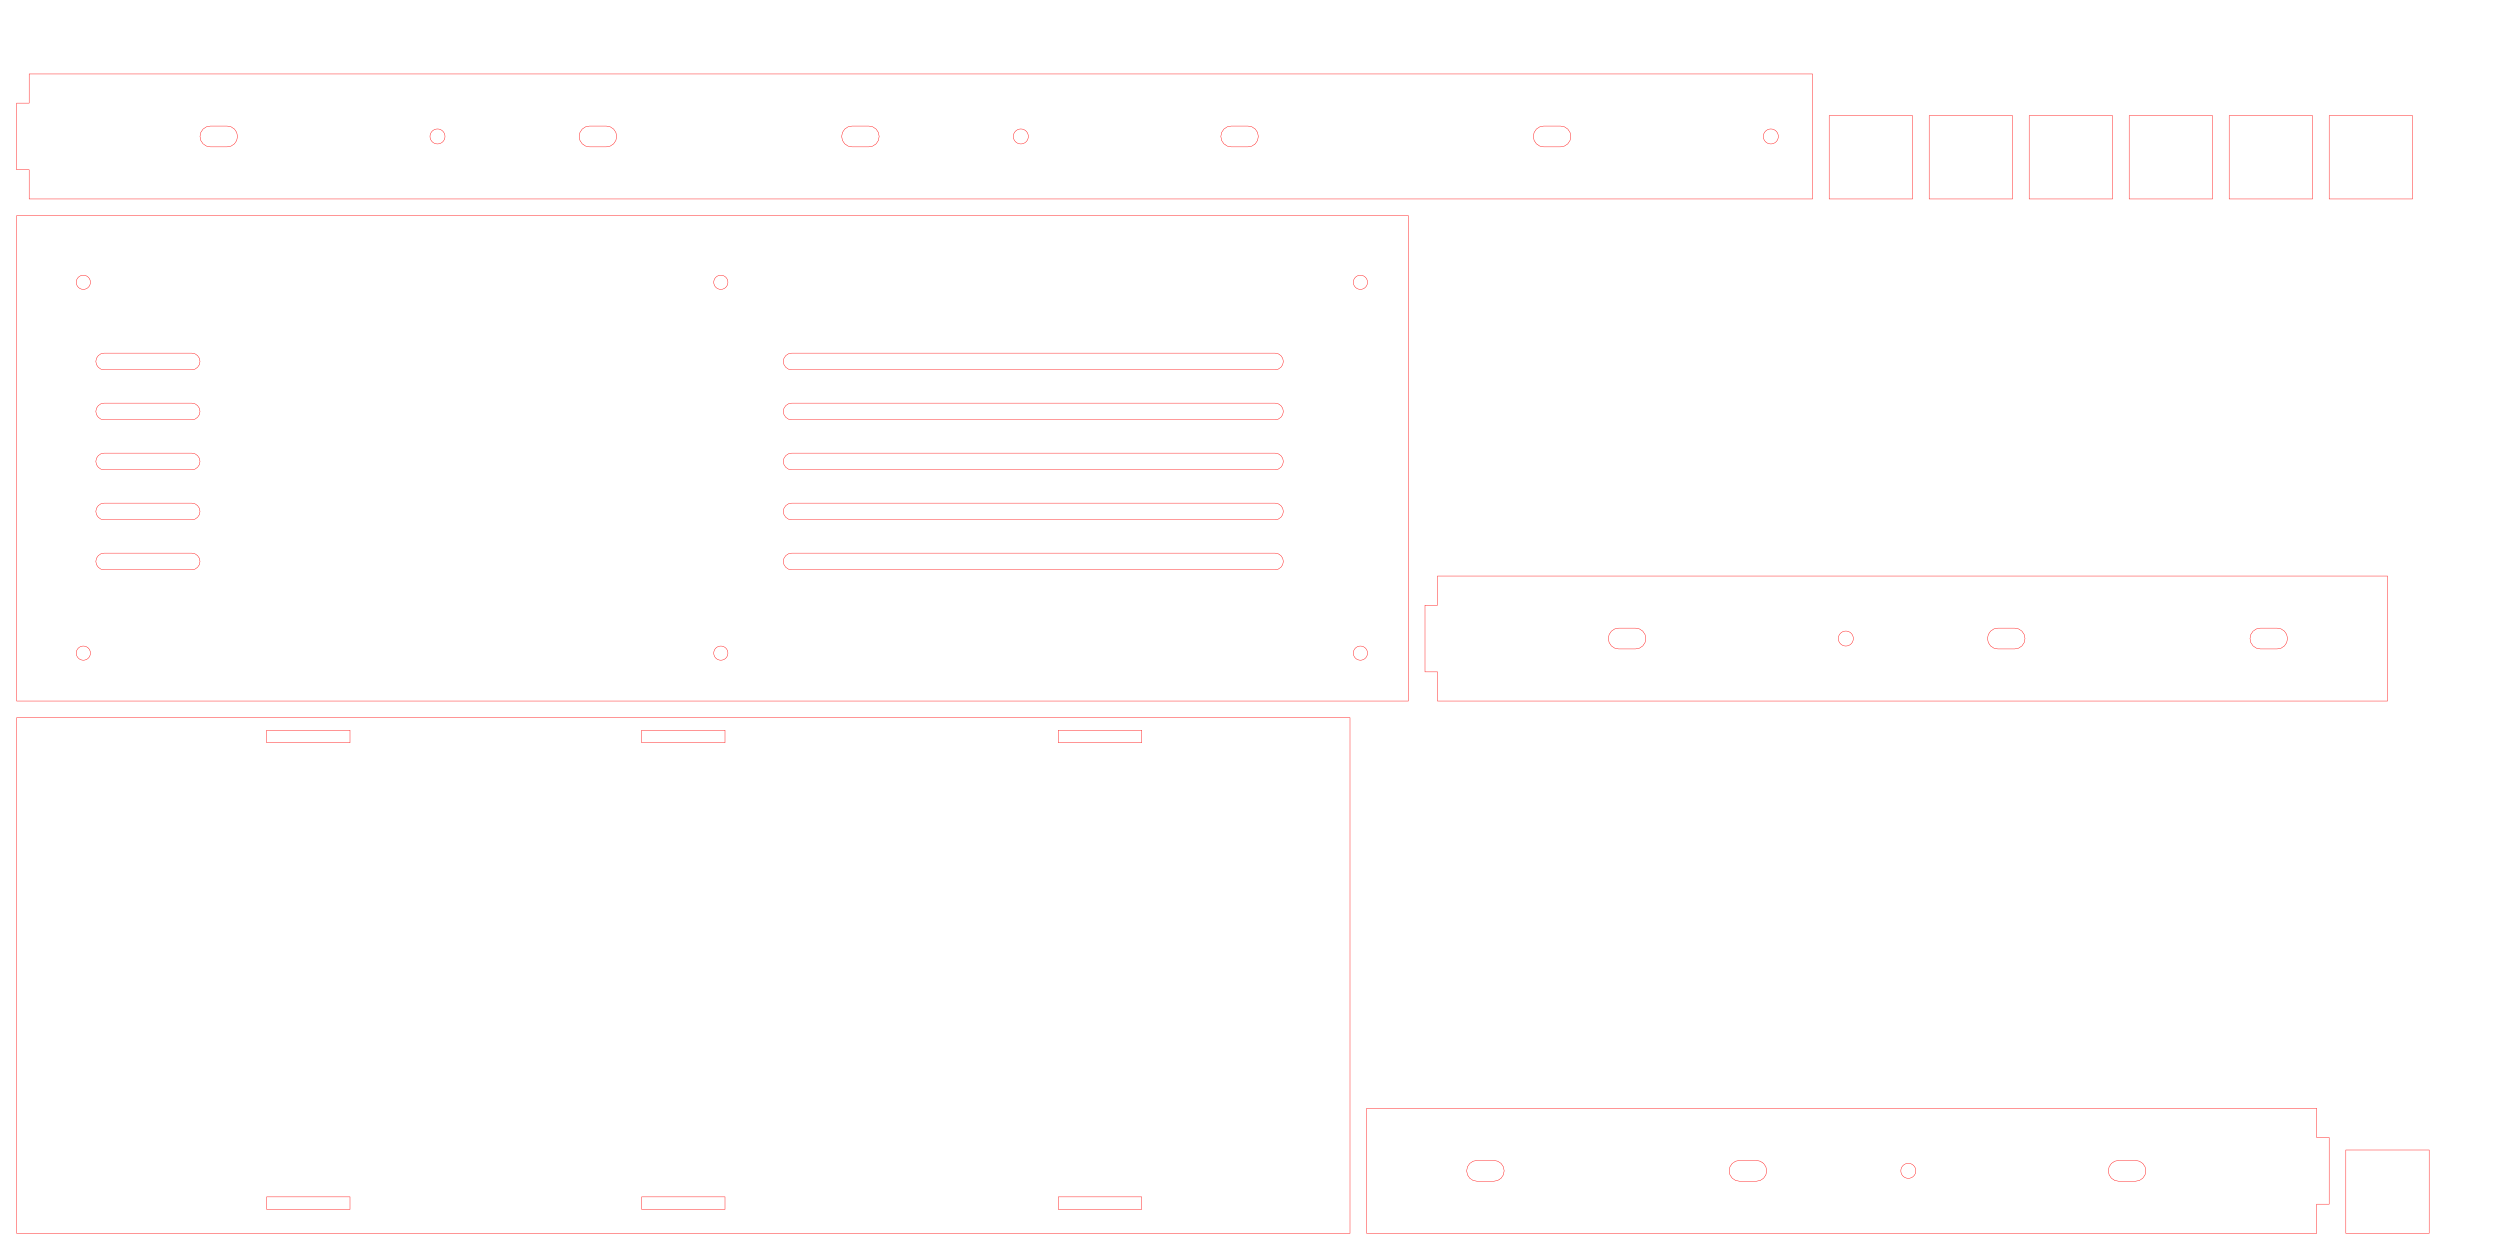
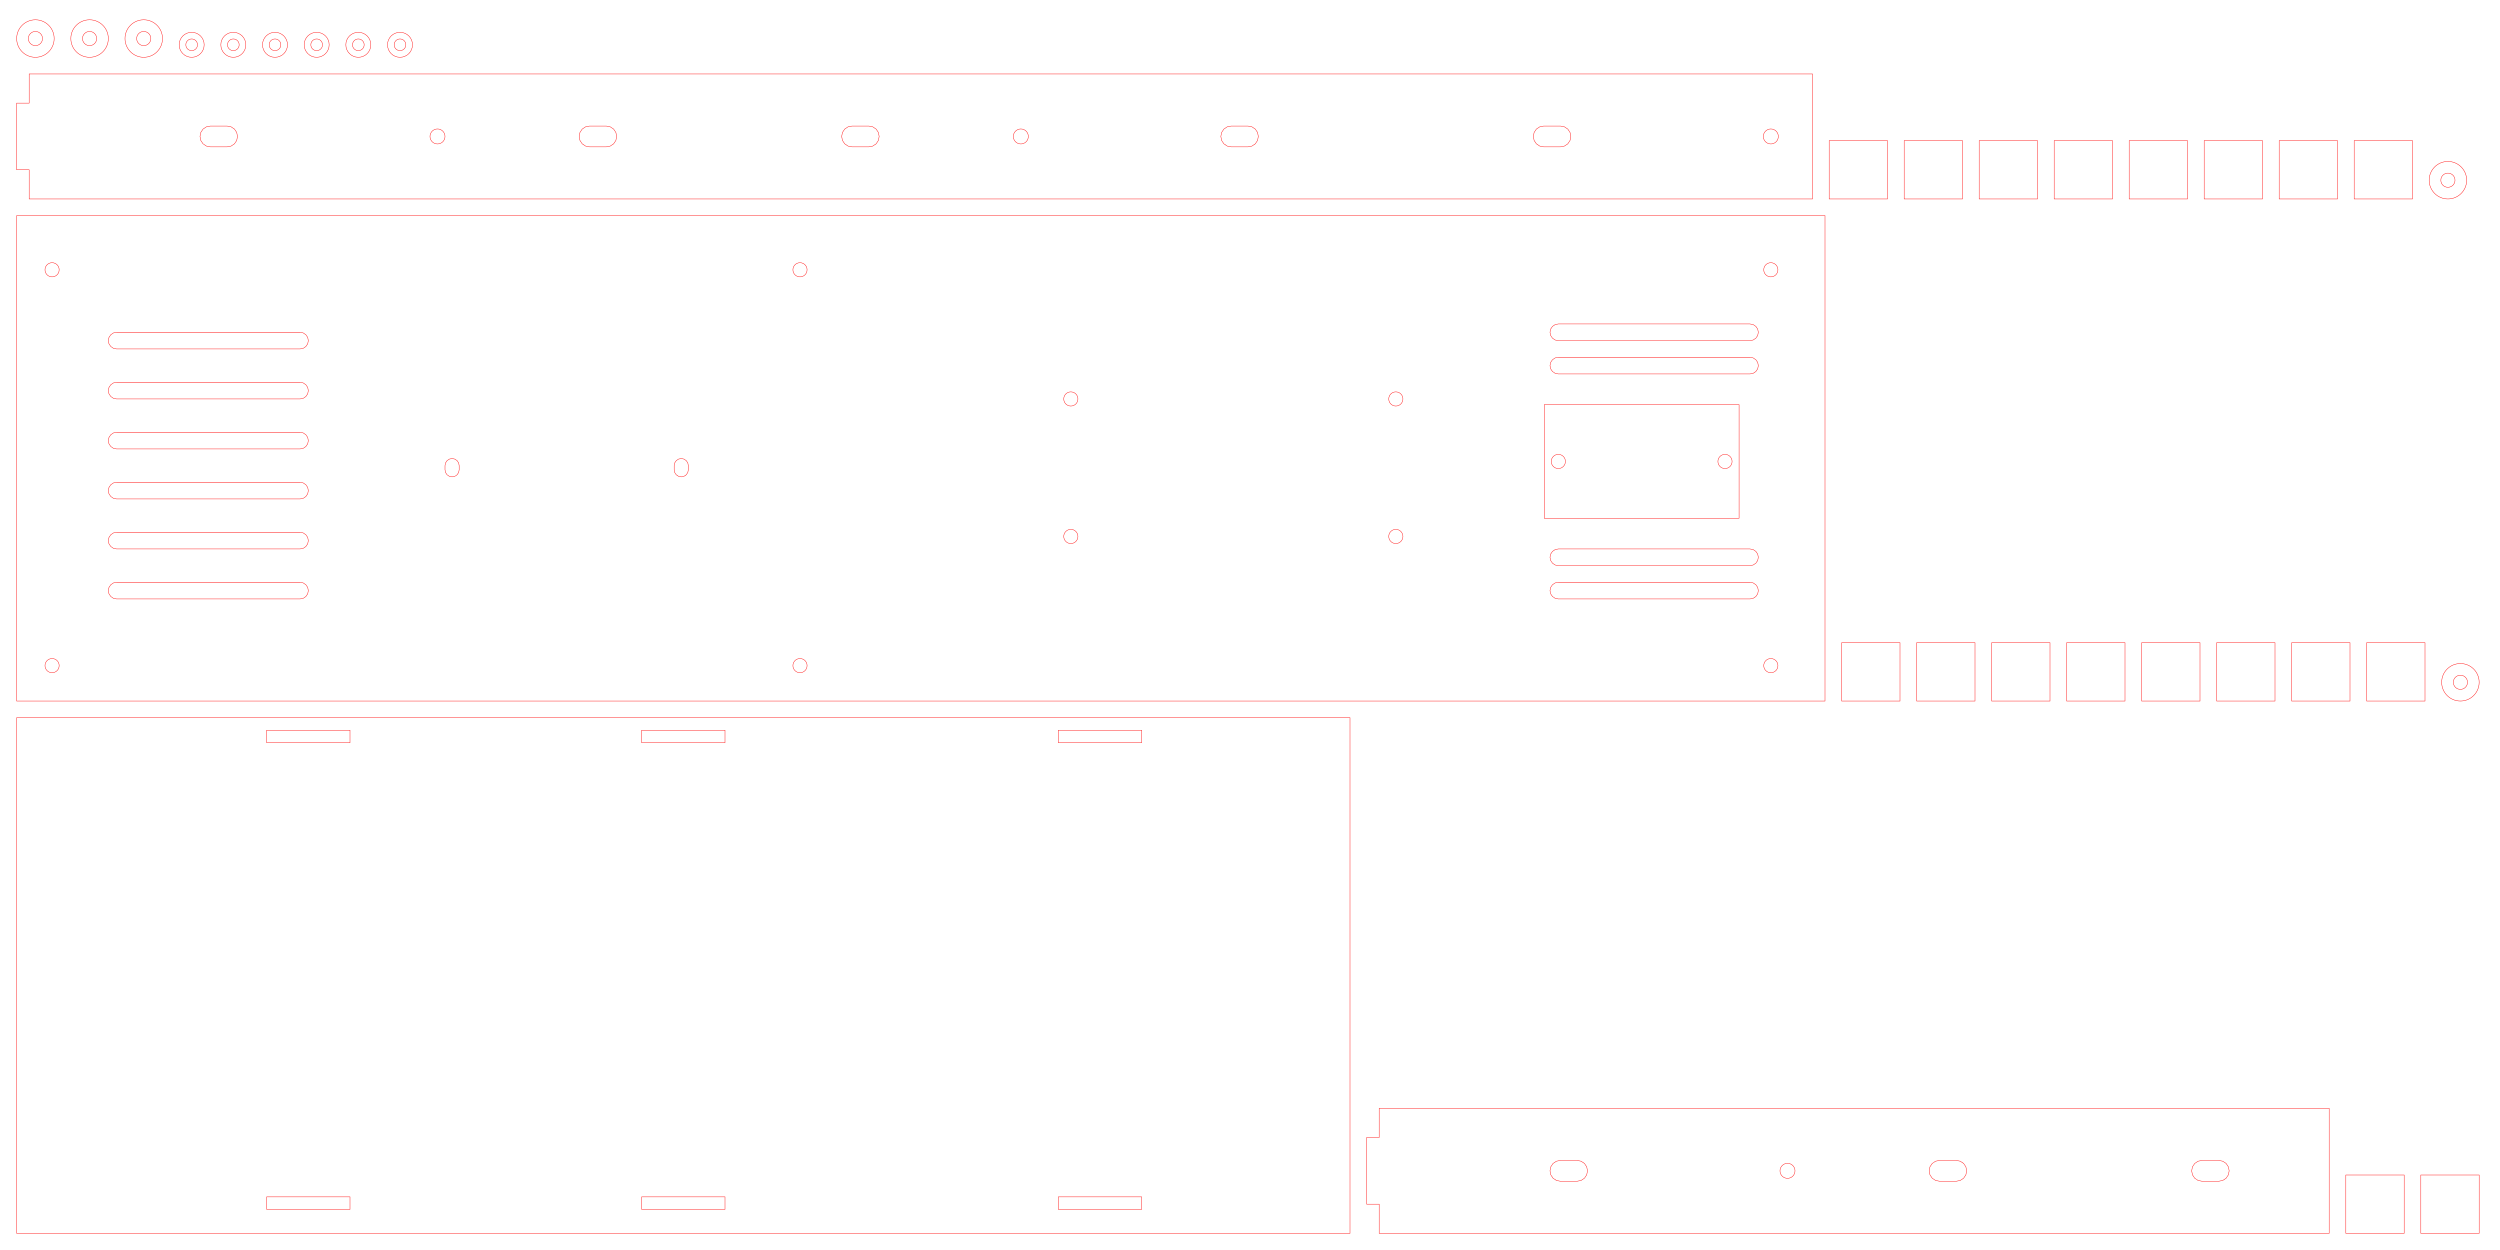
<svg xmlns="http://www.w3.org/2000/svg" width="600.000mm" height="300.000mm" viewBox="0 0 600.000 300.000">
  <polygon points="324.00,296.00 324.00,172.25 4.00,172.25 4.00,296.00" fill="none" stroke="#ff0000" stroke-width="0.1" />
  <polygon points="274.00,290.25 274.00,287.25 254.00,287.25 254.00,290.25" fill="none" stroke="#ff0000" stroke-width="0.1" />
  <polygon points="174.00,290.25 174.00,287.25 154.00,287.25 154.00,290.25" fill="none" stroke="#ff0000" stroke-width="0.1" />
  <polygon points="84.00,290.25 84.00,287.25 64.00,287.25 64.00,290.25" fill="none" stroke="#ff0000" stroke-width="0.1" />
  <polygon points="274.00,178.25 274.00,175.25 254.00,175.25 254.00,178.25" fill="none" stroke="#ff0000" stroke-width="0.1" />
  <polygon points="174.00,178.25 174.00,175.25 154.00,175.25 154.00,178.25" fill="none" stroke="#ff0000" stroke-width="0.1" />
  <polygon points="84.00,178.25 84.00,175.25 64.00,175.25 64.00,178.25" fill="none" stroke="#ff0000" stroke-width="0.1" />
-   <polygon points="338.00,168.25 338.00,51.75 4.00,51.75 4.00,168.25" fill="none" stroke="#ff0000" stroke-width="0.1" />
-   <circle cx="20.00" cy="156.75" r="1.70" fill="none" stroke="#ff0000" stroke-width="0.1" />
-   <circle cx="20.00" cy="67.75" r="1.70" fill="none" stroke="#ff0000" stroke-width="0.1" />
-   <circle cx="173.00" cy="156.75" r="1.70" fill="none" stroke="#ff0000" stroke-width="0.1" />
-   <circle cx="173.00" cy="67.75" r="1.70" fill="none" stroke="#ff0000" stroke-width="0.1" />
-   <circle cx="326.50" cy="156.75" r="1.70" fill="none" stroke="#ff0000" stroke-width="0.1" />
-   <circle cx="326.50" cy="67.75" r="1.70" fill="none" stroke="#ff0000" stroke-width="0.1" />
-   <polygon points="25.00,132.75 24.23,132.90 23.59,133.34 23.15,133.99 23.00,134.75 23.15,135.51 23.59,136.16 24.23,136.60 25.00,136.75 46.00,136.75 46.77,136.60 47.41,136.16 47.85,135.51 48.00,134.75 47.85,133.99 47.41,133.34 46.77,132.90 46.00,132.75" fill="none" stroke="#ff0000" stroke-width="0.1" />
-   <polygon points="25.00,120.75 24.23,120.90 23.59,121.34 23.15,121.99 23.00,122.75 23.15,123.51 23.59,124.16 24.23,124.60 25.00,124.75 46.00,124.75 46.77,124.60 47.41,124.16 47.85,123.51 48.00,122.75 47.85,121.99 47.41,121.34 46.77,120.90 46.00,120.75" fill="none" stroke="#ff0000" stroke-width="0.1" />
-   <polygon points="25.00,108.75 24.23,108.90 23.59,109.34 23.15,109.99 23.00,110.75 23.15,111.51 23.59,112.16 24.23,112.60 25.00,112.75 46.00,112.75 46.77,112.60 47.41,112.16 47.85,111.51 48.00,110.75 47.85,109.99 47.41,109.34 46.77,108.90 46.00,108.75" fill="none" stroke="#ff0000" stroke-width="0.1" />
-   <polygon points="25.00,96.75 24.23,96.90 23.59,97.34 23.15,97.99 23.00,98.75 23.15,99.51 23.59,100.16 24.23,100.60 25.00,100.75 46.00,100.75 46.77,100.60 47.41,100.16 47.85,99.51 48.00,98.75 47.85,97.99 47.41,97.34 46.77,96.90 46.00,96.75" fill="none" stroke="#ff0000" stroke-width="0.1" />
-   <polygon points="25.00,84.75 24.23,84.90 23.59,85.34 23.15,85.99 23.00,86.75 23.15,87.51 23.59,88.16 24.23,88.60 25.00,88.75 46.00,88.75 46.77,88.60 47.41,88.16 47.85,87.51 48.00,86.75 47.85,85.99 47.41,85.34 46.77,84.90 46.00,84.75" fill="none" stroke="#ff0000" stroke-width="0.1" />
-   <polygon points="190.00,132.75 189.24,132.90 188.59,133.34 188.15,133.99 188.00,134.75 188.15,135.51 188.59,136.16 189.24,136.60 190.00,136.75 306.00,136.75 306.76,136.60 307.41,136.16 307.85,135.51 308.00,134.75 307.85,133.99 307.41,133.34 306.76,132.90 306.00,132.75" fill="none" stroke="#ff0000" stroke-width="0.1" />
-   <polygon points="190.00,120.75 189.24,120.90 188.59,121.34 188.15,121.99 188.00,122.75 188.15,123.51 188.59,124.16 189.24,124.60 190.00,124.75 306.00,124.75 306.76,124.60 307.41,124.16 307.85,123.51 308.00,122.75 307.85,121.99 307.41,121.34 306.76,120.90 306.00,120.75" fill="none" stroke="#ff0000" stroke-width="0.1" />
-   <polygon points="190.00,108.75 189.24,108.90 188.59,109.34 188.15,109.99 188.00,110.75 188.15,111.51 188.59,112.16 189.24,112.60 190.00,112.75 306.00,112.75 306.76,112.60 307.41,112.16 307.85,111.51 308.00,110.75 307.85,109.99 307.41,109.34 306.76,108.90 306.00,108.75" fill="none" stroke="#ff0000" stroke-width="0.1" />
-   <polygon points="190.00,96.75 189.24,96.90 188.59,97.34 188.15,97.99 188.00,98.75 188.15,99.51 188.59,100.16 189.24,100.60 190.00,100.75 306.00,100.75 306.76,100.60 307.41,100.16 307.85,99.51 308.00,98.75 307.85,97.99 307.41,97.34 306.76,96.90 306.00,96.75" fill="none" stroke="#ff0000" stroke-width="0.1" />
-   <polygon points="190.00,84.75 189.24,84.90 188.59,85.34 188.15,85.99 188.00,86.75 188.15,87.51 188.59,88.16 189.24,88.60 190.00,88.75 306.00,88.75 306.76,88.60 307.41,88.16 307.85,87.51 308.00,86.75 307.85,85.99 307.41,85.34 306.76,84.90 306.00,84.75" fill="none" stroke="#ff0000" stroke-width="0.1" />
+   <polygon points="438.00,168.25 438.00,51.75 4.00,51.75 4.00,168.25" fill="none" stroke="#ff0000" stroke-width="0.1" />
+   <circle cx="12.50" cy="159.75" r="1.70" fill="none" stroke="#ff0000" stroke-width="0.1" />
+   <circle cx="12.50" cy="64.75" r="1.70" fill="none" stroke="#ff0000" stroke-width="0.1" />
+   <circle cx="192.00" cy="159.75" r="1.70" fill="none" stroke="#ff0000" stroke-width="0.1" />
+   <circle cx="192.00" cy="64.75" r="1.70" fill="none" stroke="#ff0000" stroke-width="0.1" />
+   <circle cx="425.00" cy="159.75" r="1.70" fill="none" stroke="#ff0000" stroke-width="0.1" />
+   <circle cx="425.00" cy="64.75" r="1.70" fill="none" stroke="#ff0000" stroke-width="0.1" />
+   <polygon points="417.38,124.38 417.38,97.12 370.62,97.12 370.62,124.38" fill="none" stroke="#ff0000" stroke-width="0.1" />
+   <circle cx="414.00" cy="110.75" r="1.70" fill="none" stroke="#ff0000" stroke-width="0.1" />
+   <circle cx="374.00" cy="110.75" r="1.70" fill="none" stroke="#ff0000" stroke-width="0.1" />
+   <circle cx="335.00" cy="128.75" r="1.70" fill="none" stroke="#ff0000" stroke-width="0.1" />
+   <circle cx="335.00" cy="95.75" r="1.70" fill="none" stroke="#ff0000" stroke-width="0.1" />
+   <circle cx="257.00" cy="128.75" r="1.70" fill="none" stroke="#ff0000" stroke-width="0.1" />
+   <circle cx="257.00" cy="95.75" r="1.70" fill="none" stroke="#ff0000" stroke-width="0.1" />
+   <polygon points="161.80,112.75 161.93,113.40 162.30,113.95 162.85,114.32 163.50,114.45 164.15,114.32 164.70,113.95 165.07,113.40 165.20,112.75 165.20,111.75 165.07,111.10 164.70,110.55 164.15,110.18 163.50,110.05 162.85,110.18 162.30,110.55 161.93,111.10 161.80,111.75" fill="none" stroke="#ff0000" stroke-width="0.1" />
+   <polygon points="106.80,112.75 106.93,113.40 107.30,113.95 107.85,114.32 108.50,114.45 109.15,114.32 109.70,113.95 110.07,113.40 110.20,112.75 110.20,111.75 110.07,111.10 109.70,110.55 109.15,110.18 108.50,110.05 107.85,110.18 107.30,110.55 106.93,111.10 106.80,111.75" fill="none" stroke="#ff0000" stroke-width="0.1" />
+   <polygon points="374.00,139.75 373.24,139.90 372.59,140.34 372.15,140.99 372.00,141.75 372.15,142.51 372.59,143.16 373.24,143.60 374.00,143.75 420.00,143.75 420.76,143.60 421.41,143.16 421.85,142.51 422.00,141.75 421.85,140.99 421.41,140.34 420.76,139.90 420.00,139.75" fill="none" stroke="#ff0000" stroke-width="0.1" />
+   <polygon points="374.00,131.75 373.24,131.90 372.59,132.34 372.15,132.99 372.00,133.75 372.15,134.51 372.59,135.16 373.24,135.60 374.00,135.75 420.00,135.75 420.76,135.60 421.41,135.16 421.85,134.51 422.00,133.75 421.85,132.99 421.41,132.34 420.76,131.90 420.00,131.75" fill="none" stroke="#ff0000" stroke-width="0.1" />
+   <polygon points="374.00,85.75 373.24,85.90 372.59,86.34 372.15,86.99 372.00,87.75 372.15,88.51 372.59,89.16 373.24,89.60 374.00,89.75 420.00,89.75 420.76,89.60 421.41,89.16 421.85,88.51 422.00,87.75 421.85,86.99 421.41,86.34 420.76,85.90 420.00,85.75" fill="none" stroke="#ff0000" stroke-width="0.1" />
+   <polygon points="374.00,77.75 373.24,77.90 372.59,78.34 372.15,78.99 372.00,79.75 372.15,80.51 372.59,81.16 373.24,81.60 374.00,81.75 420.00,81.75 420.76,81.60 421.41,81.16 421.85,80.51 422.00,79.75 421.85,78.99 421.41,78.34 420.76,77.90 420.00,77.75" fill="none" stroke="#ff0000" stroke-width="0.1" />
+   <polygon points="28.00,139.75 27.23,139.90 26.59,140.34 26.15,140.99 26.00,141.75 26.15,142.51 26.59,143.16 27.23,143.60 28.00,143.75 72.00,143.75 72.77,143.60 73.41,143.16 73.85,142.51 74.00,141.75 73.85,140.99 73.41,140.34 72.77,139.90 72.00,139.75" fill="none" stroke="#ff0000" stroke-width="0.1" />
+   <polygon points="28.00,127.75 27.23,127.90 26.59,128.34 26.15,128.99 26.00,129.75 26.15,130.51 26.59,131.16 27.23,131.60 28.00,131.75 72.00,131.75 72.77,131.60 73.41,131.16 73.85,130.51 74.00,129.75 73.85,128.99 73.41,128.34 72.77,127.90 72.00,127.75" fill="none" stroke="#ff0000" stroke-width="0.1" />
+   <polygon points="28.00,115.75 27.23,115.90 26.59,116.34 26.15,116.99 26.00,117.75 26.15,118.51 26.59,119.16 27.23,119.60 28.00,119.75 72.00,119.75 72.77,119.60 73.41,119.16 73.85,118.51 74.00,117.75 73.85,116.99 73.41,116.34 72.77,115.90 72.00,115.75" fill="none" stroke="#ff0000" stroke-width="0.1" />
+   <polygon points="28.00,103.75 27.23,103.90 26.59,104.34 26.15,104.99 26.00,105.75 26.15,106.51 26.59,107.16 27.23,107.60 28.00,107.75 72.00,107.75 72.77,107.60 73.41,107.16 73.85,106.51 74.00,105.75 73.85,104.99 73.41,104.34 72.77,103.90 72.00,103.75" fill="none" stroke="#ff0000" stroke-width="0.1" />
+   <polygon points="28.00,91.75 27.23,91.90 26.59,92.34 26.15,92.99 26.00,93.75 26.15,94.51 26.59,95.16 27.23,95.60 28.00,95.75 72.00,95.75 72.77,95.60 73.41,95.16 73.85,94.51 74.00,93.75 73.85,92.99 73.41,92.34 72.77,91.90 72.00,91.75" fill="none" stroke="#ff0000" stroke-width="0.1" />
+   <polygon points="28.00,79.75 27.23,79.90 26.59,80.34 26.15,80.99 26.00,81.75 26.15,82.51 26.59,83.16 27.23,83.60 28.00,83.75 72.00,83.75 72.77,83.60 73.41,83.16 73.85,82.51 74.00,81.75 73.85,80.99 73.41,80.34 72.77,79.90 72.00,79.75" fill="none" stroke="#ff0000" stroke-width="0.1" />
  <polygon points="435.00,47.75 435.00,17.75 7.00,17.75 7.00,24.75 4.00,24.75 4.00,40.75 7.00,40.75 7.00,47.75" fill="none" stroke="#ff0000" stroke-width="0.1" />
  <polygon points="295.50,30.25 294.54,30.44 293.73,30.98 293.19,31.79 293.00,32.75 293.19,33.71 293.73,34.52 294.54,35.06 295.50,35.25 299.50,35.25 300.46,35.06 301.27,34.52 301.81,33.71 302.00,32.75 301.81,31.79 301.27,30.98 300.46,30.44 299.50,30.25" fill="none" stroke="#ff0000" stroke-width="0.1" />
  <polygon points="50.50,30.25 49.54,30.44 48.73,30.98 48.19,31.79 48.00,32.75 48.19,33.71 48.73,34.52 49.54,35.06 50.50,35.25 54.50,35.25 55.46,35.06 56.27,34.52 56.81,33.71 57.00,32.75 56.81,31.79 56.27,30.98 55.46,30.44 54.50,30.25" fill="none" stroke="#ff0000" stroke-width="0.1" />
  <polygon points="204.50,30.25 203.54,30.44 202.73,30.98 202.19,31.79 202.00,32.75 202.19,33.71 202.73,34.52 203.54,35.06 204.50,35.25 208.50,35.25 209.46,35.06 210.27,34.52 210.81,33.71 211.00,32.75 210.81,31.79 210.27,30.98 209.46,30.44 208.50,30.25" fill="none" stroke="#ff0000" stroke-width="0.1" />
  <polygon points="141.50,30.25 140.54,30.44 139.73,30.98 139.19,31.79 139.00,32.75 139.19,33.71 139.73,34.52 140.54,35.06 141.50,35.25 145.50,35.25 146.46,35.06 147.27,34.52 147.81,33.71 148.00,32.75 147.81,31.79 147.27,30.98 146.46,30.44 145.50,30.25" fill="none" stroke="#ff0000" stroke-width="0.1" />
  <circle cx="245.00" cy="32.75" r="1.80" fill="none" stroke="#ff0000" stroke-width="0.1" />
  <circle cx="105.00" cy="32.75" r="1.80" fill="none" stroke="#ff0000" stroke-width="0.1" />
  <polygon points="370.50,30.25 369.54,30.44 368.73,30.98 368.19,31.79 368.00,32.75 368.19,33.71 368.73,34.52 369.54,35.06 370.50,35.25 374.50,35.25 375.46,35.06 376.27,34.52 376.81,33.71 377.00,32.75 376.81,31.79 376.27,30.98 375.46,30.44 374.50,30.25" fill="none" stroke="#ff0000" stroke-width="0.1" />
  <circle cx="425.00" cy="32.75" r="1.80" fill="none" stroke="#ff0000" stroke-width="0.1" />
-   <polygon points="556.00,296.00 556.00,289.00 559.00,289.00 559.00,273.00 556.00,273.00 556.00,266.00 328.00,266.00 328.00,296.00" fill="none" stroke="#ff0000" stroke-width="0.1" />
-   <polygon points="508.50,278.50 507.54,278.69 506.73,279.23 506.19,280.04 506.00,281.00 506.19,281.96 506.73,282.77 507.54,283.31 508.50,283.50 512.50,283.50 513.46,283.31 514.27,282.77 514.81,281.96 515.00,281.00 514.81,280.04 514.27,279.23 513.46,278.69 512.50,278.50" fill="none" stroke="#ff0000" stroke-width="0.1" />
-   <polygon points="417.50,278.50 416.54,278.69 415.73,279.23 415.19,280.04 415.00,281.00 415.19,281.96 415.73,282.77 416.54,283.31 417.50,283.50 421.50,283.50 422.46,283.31 423.27,282.77 423.81,281.96 424.00,281.00 423.81,280.04 423.27,279.23 422.46,278.69 421.50,278.50" fill="none" stroke="#ff0000" stroke-width="0.1" />
-   <polygon points="354.50,278.50 353.54,278.69 352.73,279.23 352.19,280.04 352.00,281.00 352.19,281.96 352.73,282.77 353.54,283.31 354.50,283.50 358.50,283.50 359.46,283.31 360.27,282.77 360.81,281.96 361.00,281.00 360.81,280.04 360.27,279.23 359.46,278.69 358.50,278.50" fill="none" stroke="#ff0000" stroke-width="0.1" />
-   <circle cx="458.00" cy="281.00" r="1.80" fill="none" stroke="#ff0000" stroke-width="0.1" />
-   <polygon points="573.00,168.25 573.00,138.25 345.00,138.25 345.00,145.25 342.00,145.25 342.00,161.25 345.00,161.25 345.00,168.25" fill="none" stroke="#ff0000" stroke-width="0.1" />
-   <polygon points="388.50,150.75 387.54,150.94 386.73,151.48 386.19,152.29 386.00,153.25 386.19,154.21 386.73,155.02 387.54,155.56 388.50,155.75 392.50,155.75 393.46,155.56 394.27,155.02 394.81,154.21 395.00,153.25 394.81,152.29 394.27,151.48 393.46,150.94 392.50,150.75" fill="none" stroke="#ff0000" stroke-width="0.1" />
-   <polygon points="542.50,150.75 541.54,150.94 540.73,151.48 540.19,152.29 540.00,153.25 540.19,154.21 540.73,155.02 541.54,155.56 542.50,155.75 546.50,155.75 547.46,155.56 548.27,155.02 548.81,154.21 549.00,153.25 548.81,152.29 548.27,151.48 547.46,150.94 546.50,150.75" fill="none" stroke="#ff0000" stroke-width="0.1" />
-   <polygon points="479.50,150.75 478.54,150.94 477.73,151.48 477.19,152.29 477.00,153.25 477.19,154.21 477.73,155.02 478.54,155.56 479.50,155.75 483.50,155.75 484.46,155.56 485.27,155.02 485.81,154.21 486.00,153.25 485.81,152.29 485.27,151.48 484.46,150.94 483.50,150.75" fill="none" stroke="#ff0000" stroke-width="0.1" />
-   <circle cx="443.00" cy="153.25" r="1.80" fill="none" stroke="#ff0000" stroke-width="0.1" />
-   <polygon points="563.00,296.00 583.00,296.00 583.00,276.00 563.00,276.00" fill="none" stroke="#ff0000" stroke-width="0.1" />
-   <polygon points="439.00,47.75 459.00,47.75 459.00,27.75 439.00,27.75" fill="none" stroke="#ff0000" stroke-width="0.1" />
-   <polygon points="463.00,47.75 483.00,47.75 483.00,27.75 463.00,27.75" fill="none" stroke="#ff0000" stroke-width="0.1" />
-   <polygon points="487.00,47.75 507.00,47.75 507.00,27.75 487.00,27.75" fill="none" stroke="#ff0000" stroke-width="0.1" />
-   <polygon points="511.00,47.75 531.00,47.75 531.00,27.75 511.00,27.75" fill="none" stroke="#ff0000" stroke-width="0.1" />
-   <polygon points="535.00,47.75 555.00,47.75 555.00,27.75 535.00,27.75" fill="none" stroke="#ff0000" stroke-width="0.1" />
-   <polygon points="559.00,47.75 579.00,47.75 579.00,27.75 559.00,27.75" fill="none" stroke="#ff0000" stroke-width="0.1" />
+   <polygon points="559.00,296.00 559.00,266.00 331.00,266.00 331.00,273.00 328.00,273.00 328.00,289.00 331.00,289.00 331.00,296.00" fill="none" stroke="#ff0000" stroke-width="0.1" />
+   <polygon points="374.50,278.50 373.54,278.69 372.73,279.23 372.19,280.04 372.00,281.00 372.19,281.96 372.73,282.77 373.54,283.31 374.50,283.50 378.50,283.50 379.46,283.31 380.27,282.77 380.81,281.96 381.00,281.00 380.81,280.04 380.27,279.23 379.46,278.69 378.50,278.50" fill="none" stroke="#ff0000" stroke-width="0.1" />
+   <polygon points="528.50,278.50 527.54,278.69 526.73,279.23 526.19,280.04 526.00,281.00 526.19,281.96 526.73,282.77 527.54,283.31 528.50,283.50 532.50,283.50 533.46,283.31 534.27,282.77 534.81,281.96 535.00,281.00 534.81,280.04 534.27,279.23 533.46,278.69 532.50,278.50" fill="none" stroke="#ff0000" stroke-width="0.1" />
+   <polygon points="465.50,278.50 464.54,278.69 463.73,279.23 463.19,280.04 463.00,281.00 463.19,281.96 463.73,282.77 464.54,283.31 465.50,283.50 469.50,283.50 470.46,283.31 471.27,282.77 471.81,281.96 472.00,281.00 471.81,280.04 471.27,279.23 470.46,278.69 469.50,278.50" fill="none" stroke="#ff0000" stroke-width="0.1" />
+   <circle cx="429.00" cy="281.00" r="1.80" fill="none" stroke="#ff0000" stroke-width="0.1" />
+   <polygon points="563.00,296.00 577.00,296.00 577.00,282.00 563.00,282.00" fill="none" stroke="#ff0000" stroke-width="0.1" />
+   <polygon points="581.00,296.00 595.00,296.00 595.00,282.00 581.00,282.00" fill="none" stroke="#ff0000" stroke-width="0.1" />
+   <polygon points="442.00,168.25 456.00,168.25 456.00,154.25 442.00,154.25" fill="none" stroke="#ff0000" stroke-width="0.1" />
+   <polygon points="460.00,168.25 474.00,168.25 474.00,154.25 460.00,154.25" fill="none" stroke="#ff0000" stroke-width="0.1" />
+   <polygon points="478.00,168.25 492.00,168.25 492.00,154.25 478.00,154.25" fill="none" stroke="#ff0000" stroke-width="0.1" />
+   <polygon points="496.00,168.25 510.00,168.25 510.00,154.25 496.00,154.25" fill="none" stroke="#ff0000" stroke-width="0.1" />
+   <polygon points="514.00,168.25 528.00,168.25 528.00,154.25 514.00,154.25" fill="none" stroke="#ff0000" stroke-width="0.1" />
+   <polygon points="532.00,168.25 546.00,168.25 546.00,154.25 532.00,154.25" fill="none" stroke="#ff0000" stroke-width="0.1" />
+   <polygon points="550.00,168.25 564.00,168.25 564.00,154.25 550.00,154.25" fill="none" stroke="#ff0000" stroke-width="0.1" />
+   <polygon points="568.00,168.25 582.00,168.25 582.00,154.25 568.00,154.25" fill="none" stroke="#ff0000" stroke-width="0.1" />
+   <polygon points="439.00,47.75 453.00,47.75 453.00,33.75 439.00,33.75" fill="none" stroke="#ff0000" stroke-width="0.1" />
+   <polygon points="457.00,47.75 471.00,47.75 471.00,33.75 457.00,33.75" fill="none" stroke="#ff0000" stroke-width="0.1" />
+   <polygon points="475.00,47.75 489.00,47.75 489.00,33.75 475.00,33.75" fill="none" stroke="#ff0000" stroke-width="0.1" />
+   <polygon points="493.00,47.75 507.00,47.75 507.00,33.75 493.00,33.75" fill="none" stroke="#ff0000" stroke-width="0.1" />
+   <polygon points="511.00,47.75 525.00,47.75 525.00,33.75 511.00,33.75" fill="none" stroke="#ff0000" stroke-width="0.1" />
+   <polygon points="529.00,47.75 543.00,47.75 543.00,33.75 529.00,33.75" fill="none" stroke="#ff0000" stroke-width="0.1" />
+   <polygon points="547.00,47.75 561.00,47.75 561.00,33.75 547.00,33.75" fill="none" stroke="#ff0000" stroke-width="0.1" />
+   <polygon points="565.00,47.75 579.00,47.75 579.00,33.75 565.00,33.75" fill="none" stroke="#ff0000" stroke-width="0.1" />
+   <circle cx="590.50" cy="163.75" r="4.50" fill="none" stroke="#ff0000" stroke-width="0.1" />
+   <circle cx="590.50" cy="163.75" r="1.70" fill="none" stroke="#ff0000" stroke-width="0.1" />
+   <circle cx="587.50" cy="43.25" r="4.50" fill="none" stroke="#ff0000" stroke-width="0.1" />
+   <circle cx="587.50" cy="43.25" r="1.70" fill="none" stroke="#ff0000" stroke-width="0.1" />
+   <circle cx="8.50" cy="9.25" r="4.50" fill="none" stroke="#ff0000" stroke-width="0.1" />
+   <circle cx="8.50" cy="9.25" r="1.70" fill="none" stroke="#ff0000" stroke-width="0.1" />
+   <circle cx="21.50" cy="9.25" r="4.50" fill="none" stroke="#ff0000" stroke-width="0.1" />
+   <circle cx="21.50" cy="9.25" r="1.70" fill="none" stroke="#ff0000" stroke-width="0.1" />
+   <circle cx="34.50" cy="9.25" r="4.50" fill="none" stroke="#ff0000" stroke-width="0.1" />
+   <circle cx="34.50" cy="9.25" r="1.70" fill="none" stroke="#ff0000" stroke-width="0.1" />
+   <circle cx="46.00" cy="10.75" r="3.00" fill="none" stroke="#ff0000" stroke-width="0.1" />
+   <circle cx="46.00" cy="10.75" r="1.40" fill="none" stroke="#ff0000" stroke-width="0.1" />
+   <circle cx="56.00" cy="10.75" r="3.00" fill="none" stroke="#ff0000" stroke-width="0.1" />
+   <circle cx="56.00" cy="10.75" r="1.40" fill="none" stroke="#ff0000" stroke-width="0.1" />
+   <circle cx="66.00" cy="10.75" r="3.00" fill="none" stroke="#ff0000" stroke-width="0.1" />
+   <circle cx="66.00" cy="10.75" r="1.40" fill="none" stroke="#ff0000" stroke-width="0.1" />
+   <circle cx="76.00" cy="10.75" r="3.00" fill="none" stroke="#ff0000" stroke-width="0.1" />
+   <circle cx="76.00" cy="10.75" r="1.40" fill="none" stroke="#ff0000" stroke-width="0.1" />
+   <circle cx="86.00" cy="10.75" r="3.00" fill="none" stroke="#ff0000" stroke-width="0.1" />
+   <circle cx="86.00" cy="10.75" r="1.40" fill="none" stroke="#ff0000" stroke-width="0.1" />
+   <circle cx="96.00" cy="10.75" r="3.00" fill="none" stroke="#ff0000" stroke-width="0.1" />
+   <circle cx="96.00" cy="10.75" r="1.40" fill="none" stroke="#ff0000" stroke-width="0.1" />
</svg>
